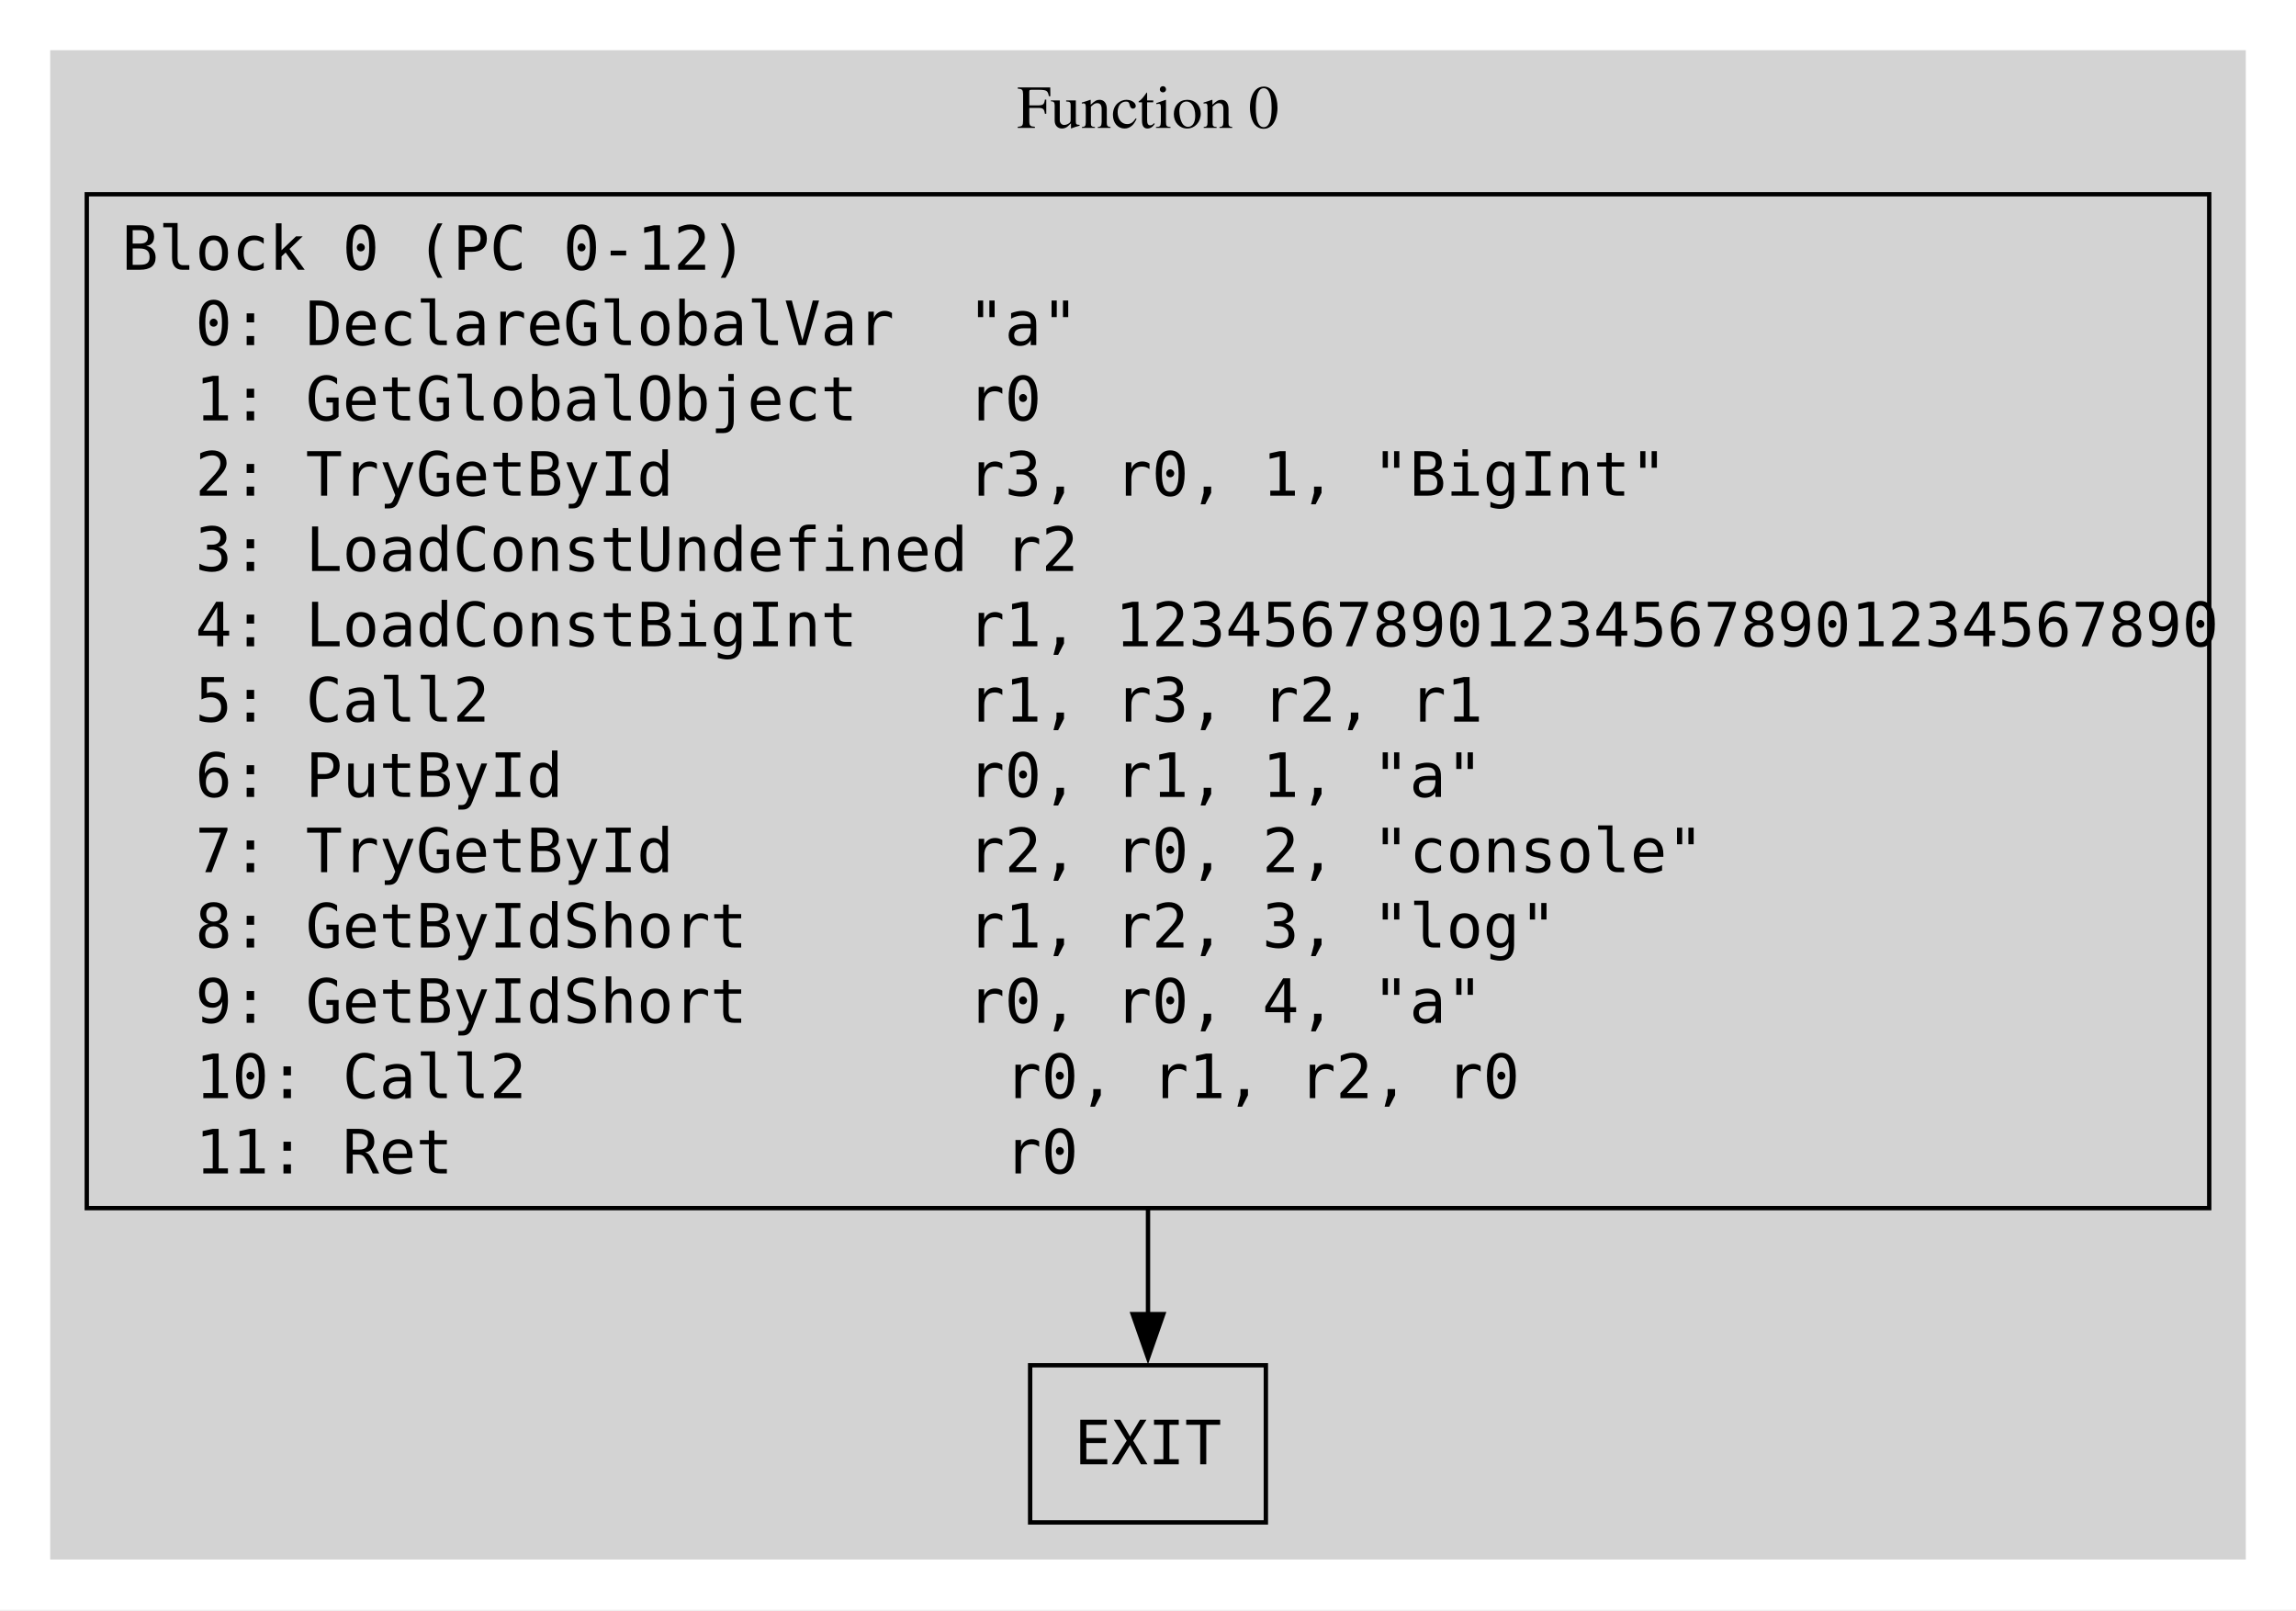
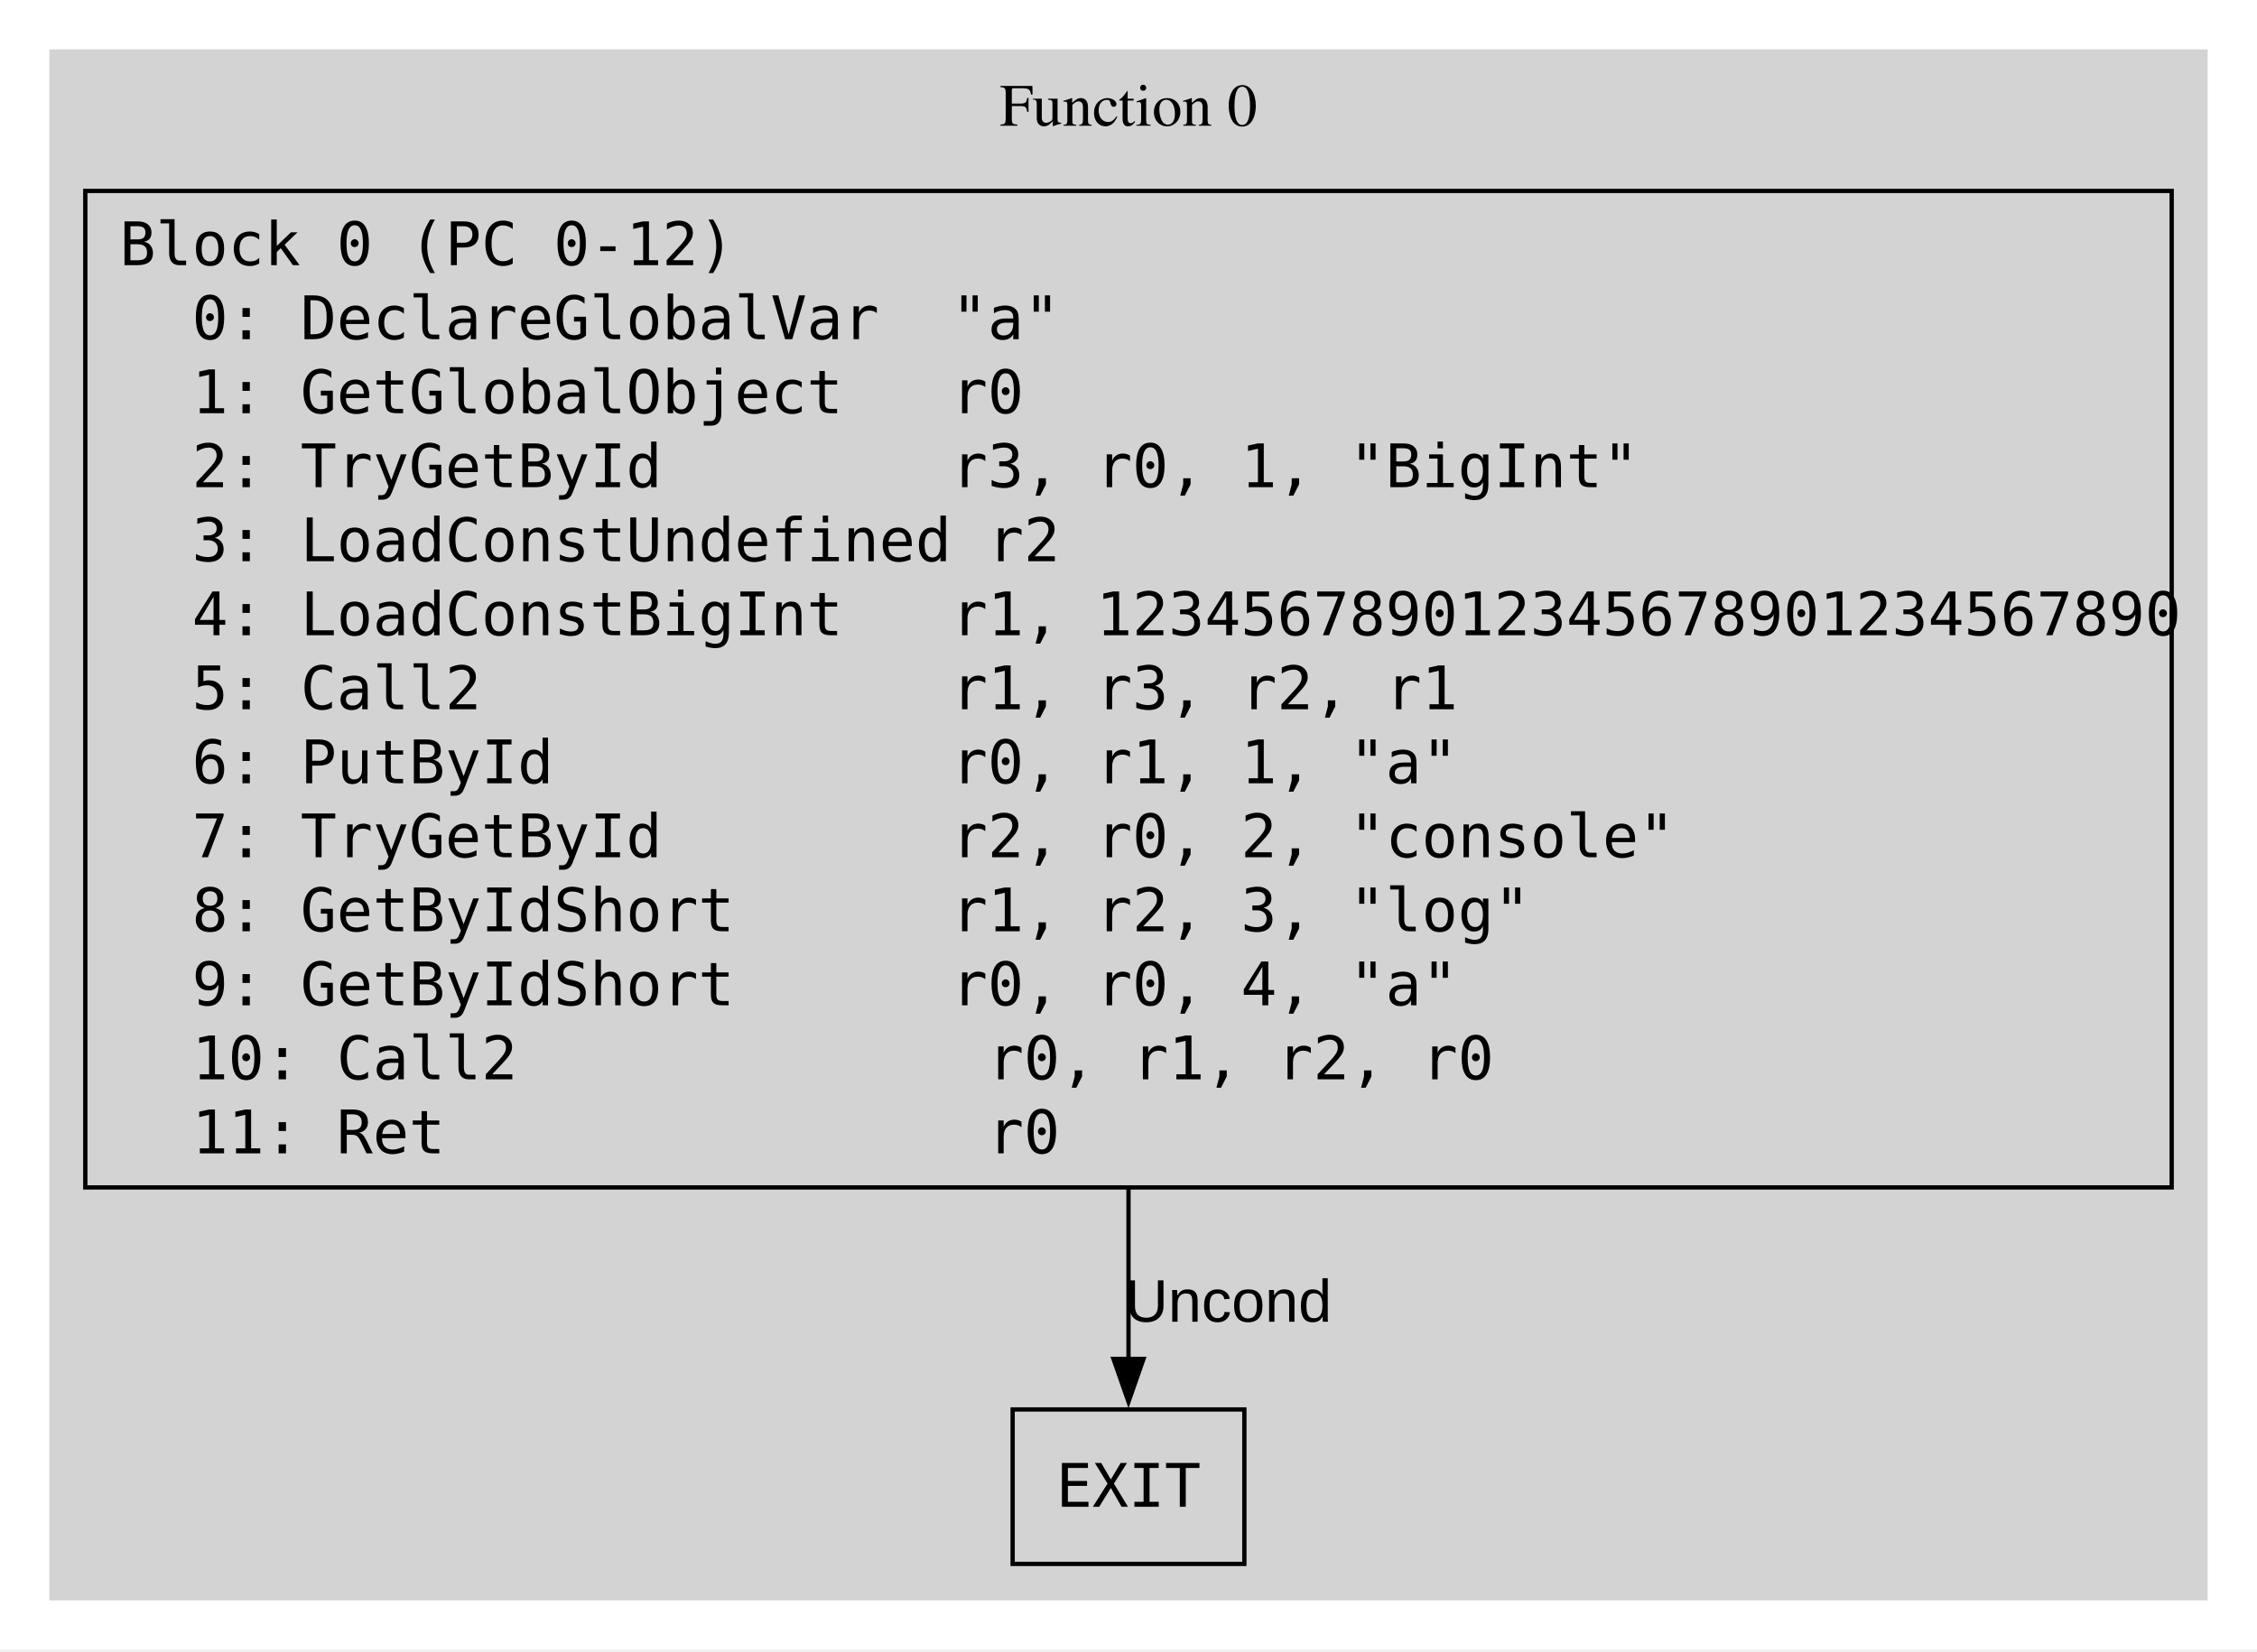
- <svg xmlns="http://www.w3.org/2000/svg" width="526pt" height="369pt" viewBox="0.00 0.00 526.00 369.00">
-   <g id="graph0" class="graph" transform="scale(1 1) rotate(0) translate(4 364.75)">
-     <polygon fill="white" stroke="none" points="-4,4 -4,-364.75 522,-364.75 522,4 -4,4" />
+ <svg xmlns="http://www.w3.org/2000/svg" width="526pt" height="385pt" viewBox="0.00 0.00 526.00 385.00">
+   <g id="graph0" class="graph" transform="scale(1 1) rotate(0) translate(4 380.5)">
+     <polygon fill="white" stroke="none" points="-4,4 -4,-380.5 522,-380.5 522,4 -4,4" />
    <g id="clust1" class="cluster">
-       <polygon fill="lightgrey" stroke="lightgrey" points="8,-8 8,-352.75 510,-352.75 510,-8 8,-8" />
-       <text xml:space="preserve" text-anchor="middle" x="259" y="-335.45" font-family="Times,serif" font-size="14.00">Function 0</text>
+       <polygon fill="lightgrey" stroke="lightgrey" points="8,-8 8,-368.5 510,-368.5 510,-8 8,-8" />
+       <text xml:space="preserve" text-anchor="middle" x="259" y="-351.2" font-family="Times,serif" font-size="14.00">Function 0</text>
    </g>
    <g id="node1" class="node">
-       <polygon fill="none" stroke="black" points="502.12,-320.25 15.88,-320.25 15.88,-88 502.12,-88 502.12,-320.25" />
-       <text xml:space="preserve" text-anchor="start" x="23.88" y="-302.95" font-family="monospace" font-size="14.00">Block 0 (PC 0-12)</text>
-       <text xml:space="preserve" text-anchor="start" x="23.88" y="-285.7" font-family="monospace" font-size="14.00">  0: DeclareGlobalVar  "a"</text>
-       <text xml:space="preserve" text-anchor="start" x="23.88" y="-268.45" font-family="monospace" font-size="14.00">  1: GetGlobalObject   r0</text>
-       <text xml:space="preserve" text-anchor="start" x="23.88" y="-251.2" font-family="monospace" font-size="14.00">  2: TryGetById        r3, r0, 1, "BigInt"</text>
-       <text xml:space="preserve" text-anchor="start" x="23.88" y="-233.95" font-family="monospace" font-size="14.00">  3: LoadConstUndefined r2</text>
-       <text xml:space="preserve" text-anchor="start" x="23.88" y="-216.7" font-family="monospace" font-size="14.00">  4: LoadConstBigInt   r1, 123456789012345678901234567890</text>
-       <text xml:space="preserve" text-anchor="start" x="23.88" y="-199.45" font-family="monospace" font-size="14.00">  5: Call2             r1, r3, r2, r1</text>
-       <text xml:space="preserve" text-anchor="start" x="23.88" y="-182.2" font-family="monospace" font-size="14.00">  6: PutById           r0, r1, 1, "a"</text>
-       <text xml:space="preserve" text-anchor="start" x="23.88" y="-164.95" font-family="monospace" font-size="14.00">  7: TryGetById        r2, r0, 2, "console"</text>
-       <text xml:space="preserve" text-anchor="start" x="23.88" y="-147.7" font-family="monospace" font-size="14.00">  8: GetByIdShort      r1, r2, 3, "log"</text>
-       <text xml:space="preserve" text-anchor="start" x="23.88" y="-130.45" font-family="monospace" font-size="14.00">  9: GetByIdShort      r0, r0, 4, "a"</text>
-       <text xml:space="preserve" text-anchor="start" x="23.88" y="-113.2" font-family="monospace" font-size="14.00">  10: Call2             r0, r1, r2, r0</text>
-       <text xml:space="preserve" text-anchor="start" x="23.88" y="-95.95" font-family="monospace" font-size="14.00">  11: Ret               r0</text>
+       <polygon fill="none" stroke="black" points="502.12,-336 15.88,-336 15.88,-103.75 502.12,-103.75 502.12,-336" />
+       <text xml:space="preserve" text-anchor="start" x="23.88" y="-318.7" font-family="monospace" font-size="14.00">Block 0 (PC 0-12)</text>
+       <text xml:space="preserve" text-anchor="start" x="23.88" y="-301.45" font-family="monospace" font-size="14.00">  0: DeclareGlobalVar  "a"</text>
+       <text xml:space="preserve" text-anchor="start" x="23.88" y="-284.2" font-family="monospace" font-size="14.00">  1: GetGlobalObject   r0</text>
+       <text xml:space="preserve" text-anchor="start" x="23.88" y="-266.95" font-family="monospace" font-size="14.00">  2: TryGetById        r3, r0, 1, "BigInt"</text>
+       <text xml:space="preserve" text-anchor="start" x="23.88" y="-249.7" font-family="monospace" font-size="14.00">  3: LoadConstUndefined r2</text>
+       <text xml:space="preserve" text-anchor="start" x="23.88" y="-232.45" font-family="monospace" font-size="14.00">  4: LoadConstBigInt   r1, 123456789012345678901234567890</text>
+       <text xml:space="preserve" text-anchor="start" x="23.88" y="-215.2" font-family="monospace" font-size="14.00">  5: Call2             r1, r3, r2, r1</text>
+       <text xml:space="preserve" text-anchor="start" x="23.88" y="-197.95" font-family="monospace" font-size="14.00">  6: PutById           r0, r1, 1, "a"</text>
+       <text xml:space="preserve" text-anchor="start" x="23.88" y="-180.7" font-family="monospace" font-size="14.00">  7: TryGetById        r2, r0, 2, "console"</text>
+       <text xml:space="preserve" text-anchor="start" x="23.88" y="-163.45" font-family="monospace" font-size="14.00">  8: GetByIdShort      r1, r2, 3, "log"</text>
+       <text xml:space="preserve" text-anchor="start" x="23.88" y="-146.2" font-family="monospace" font-size="14.00">  9: GetByIdShort      r0, r0, 4, "a"</text>
+       <text xml:space="preserve" text-anchor="start" x="23.88" y="-128.95" font-family="monospace" font-size="14.00">  10: Call2             r0, r1, r2, r0</text>
+       <text xml:space="preserve" text-anchor="start" x="23.88" y="-111.7" font-family="monospace" font-size="14.00">  11: Ret               r0</text>
    </g>
    <g id="node2" class="node">
      <polygon fill="none" stroke="black" points="286,-52 232,-52 232,-16 286,-16 286,-52" />
      <text xml:space="preserve" text-anchor="middle" x="259" y="-29.32" font-family="monospace" font-size="14.00">EXIT</text>
    </g>
    <g id="edge1" class="edge">
-       <path fill="none" stroke="black" d="M259,-87.73C259,-79.03 259,-70.85 259,-63.65" />
-       <polygon fill="black" stroke="black" points="262.5,-63.71 259,-53.71 255.5,-63.71 262.5,-63.71" />
+       <path fill="none" stroke="black" d="M259,-103.47C259,-88.74 259,-74.87 259,-63.52" />
+       <polygon fill="black" stroke="black" points="262.5,-63.78 259,-53.78 255.5,-63.78 262.5,-63.78" />
+       <text xml:space="preserve" text-anchor="middle" x="282.25" y="-72.45" font-family="Arial" font-size="14.00">Uncond</text>
    </g>
  </g>
</svg>
